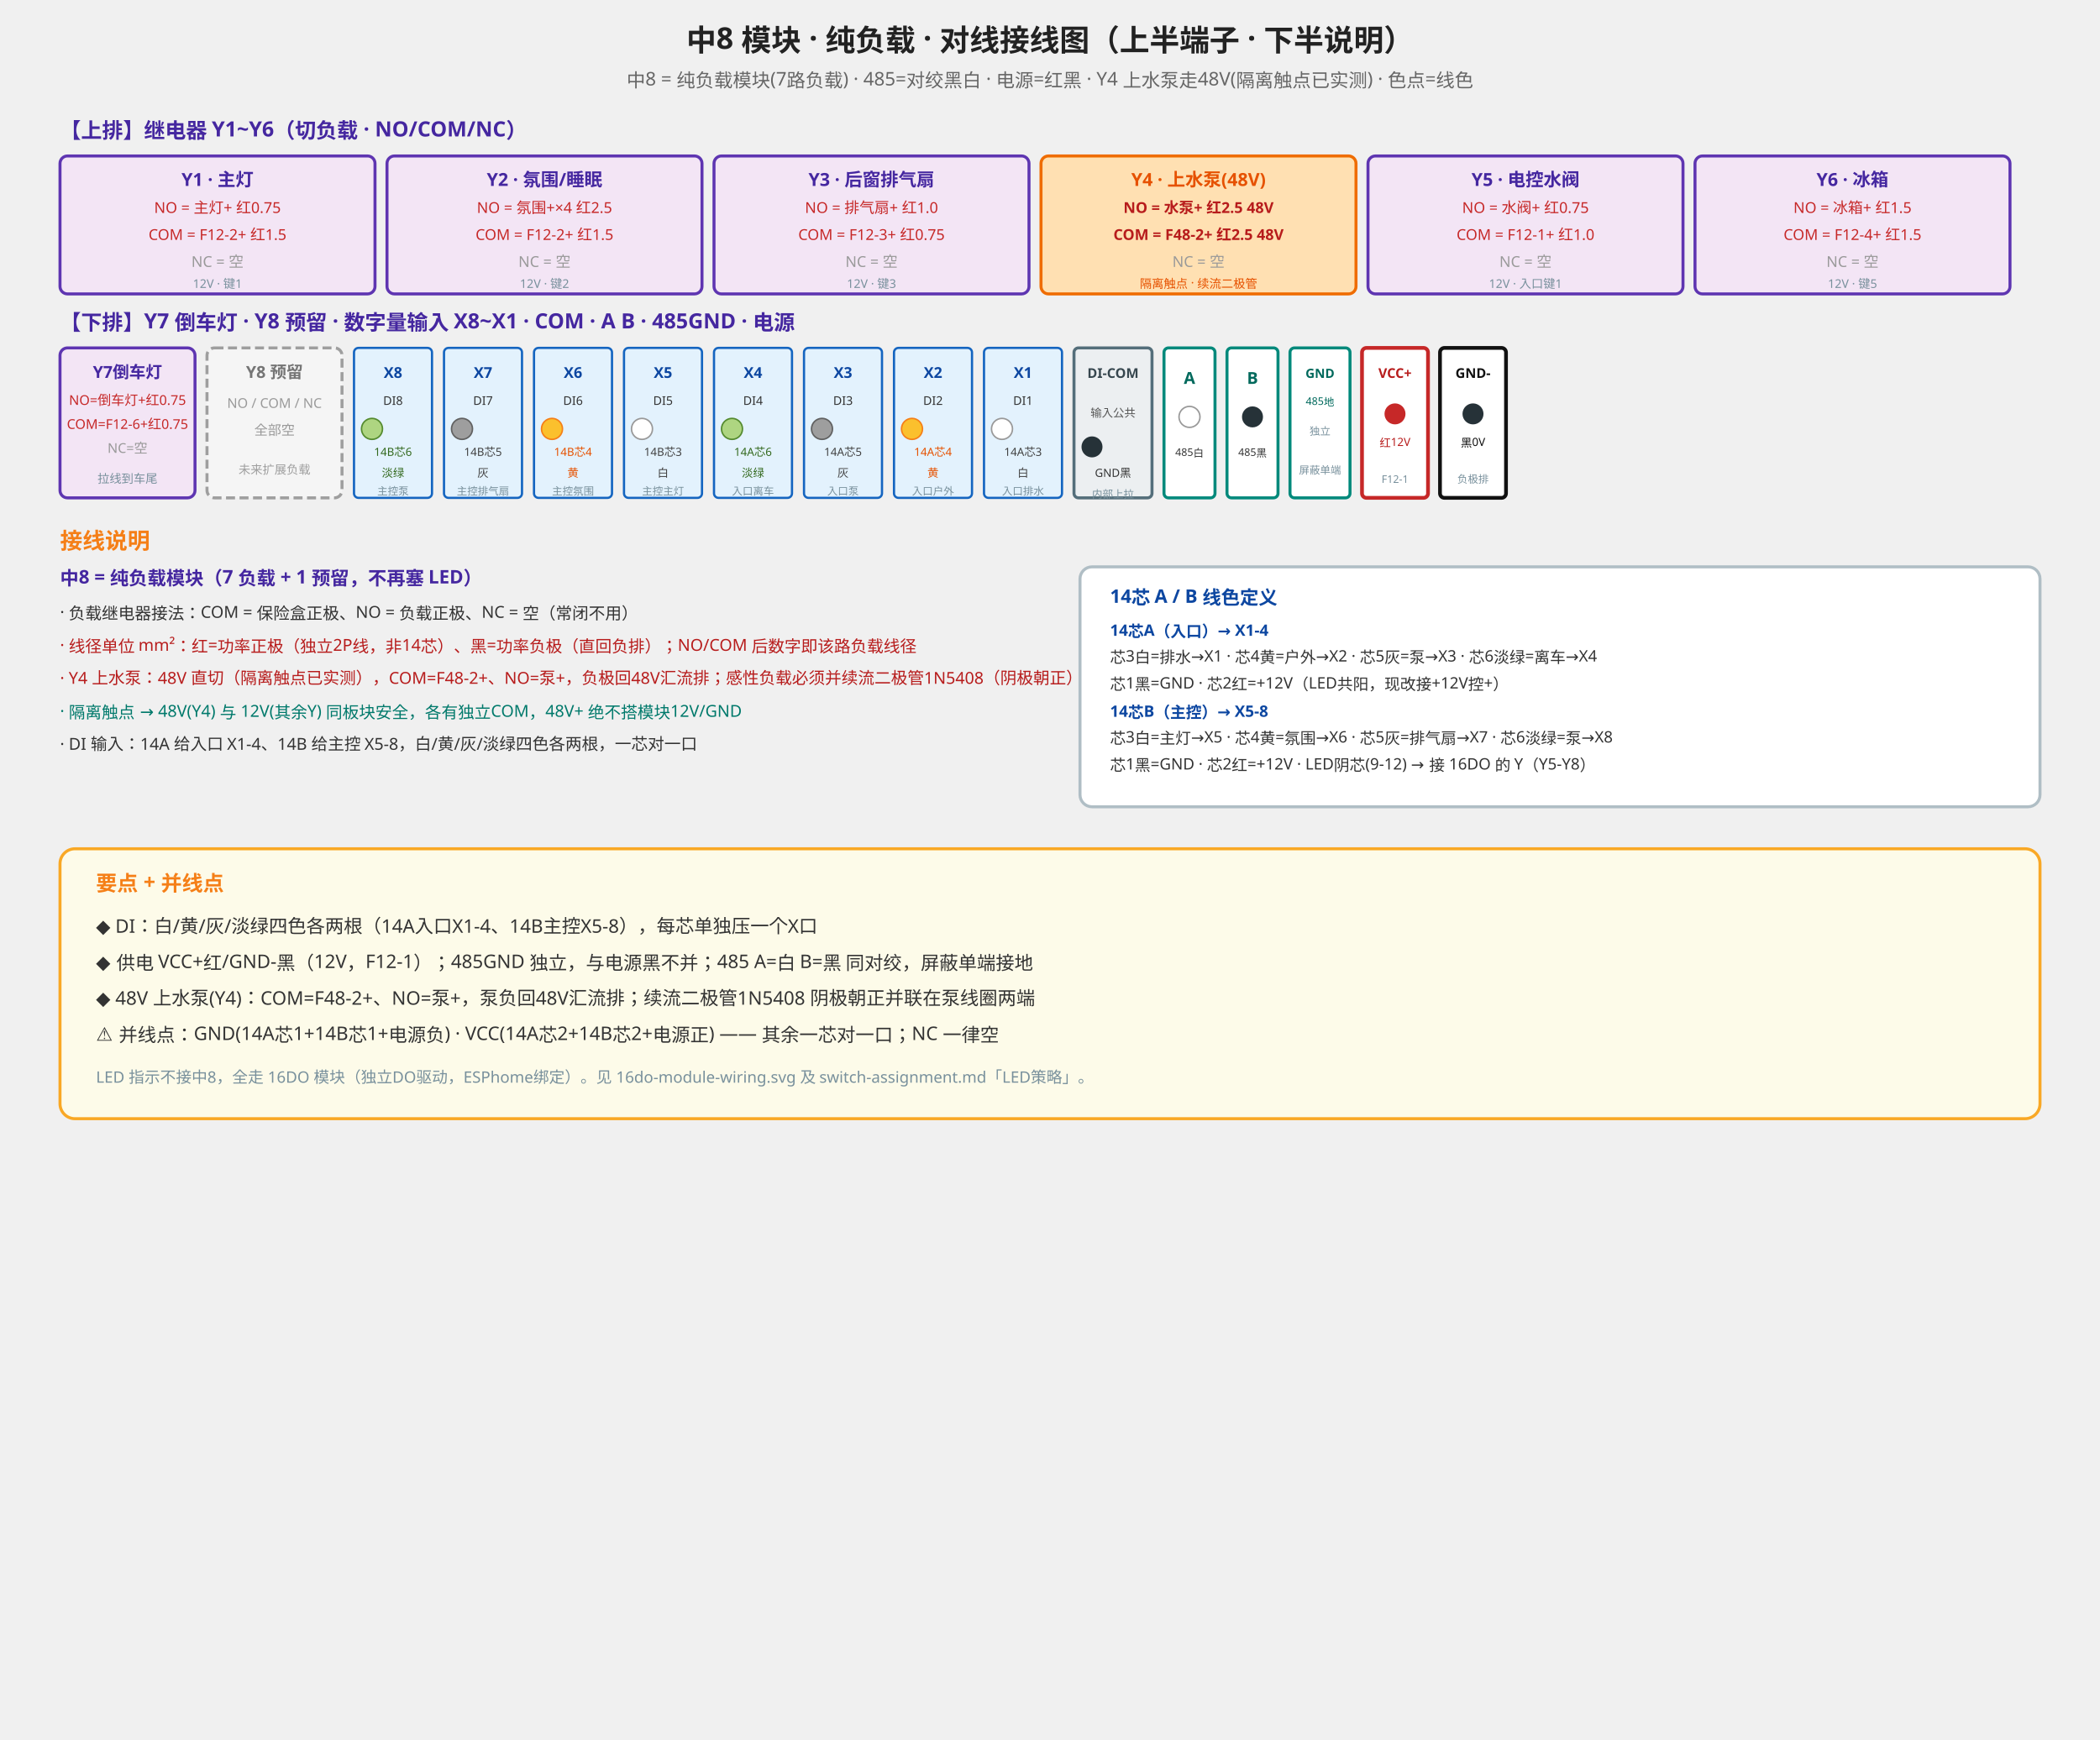
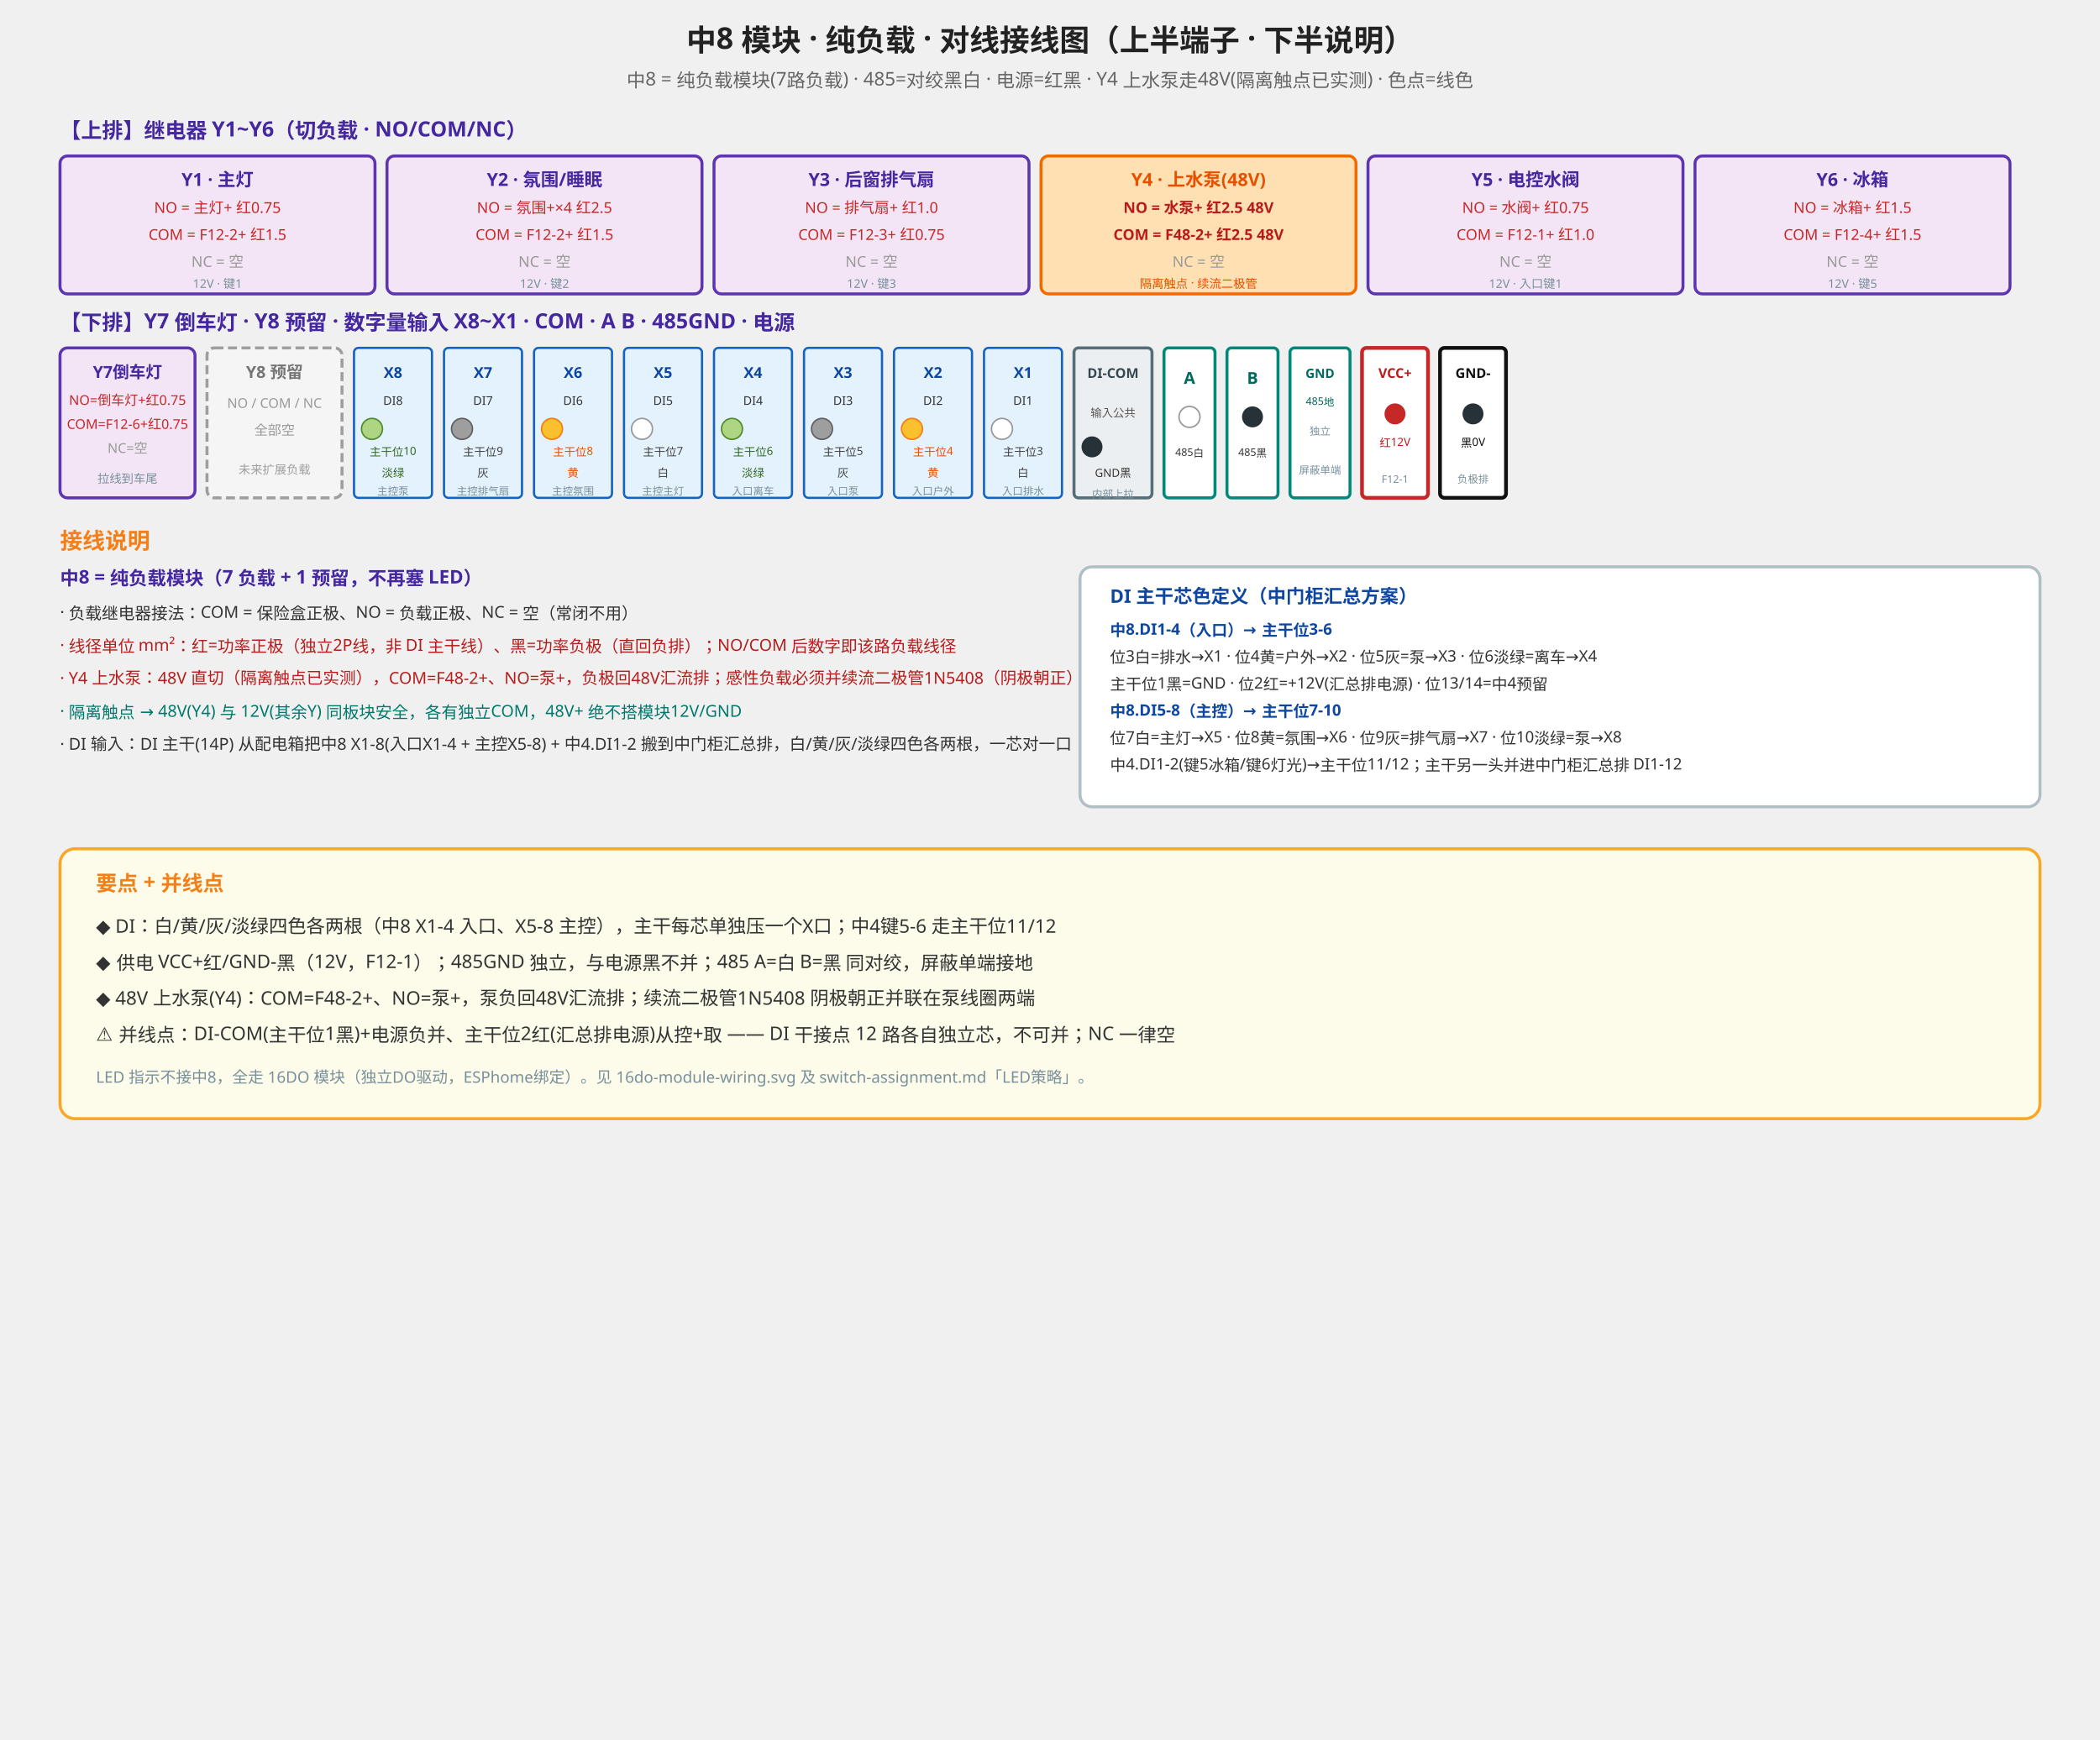
<svg xmlns="http://www.w3.org/2000/svg" viewBox="0 0 1400 1160" width="1400" height="1160" font-family="sans-serif">
  <defs>
    <marker id="arrow" viewBox="0 0 10 10" refX="9" refY="5" markerWidth="7" markerHeight="7" orient="auto-start-reverse">
      <path d="M0,0 L10,5 L0,10 z" fill="#333" />
    </marker>
  </defs>
  <text x="700" y="34" text-anchor="middle" font-size="20" font-weight="bold" fill="#222">中8 模块 · 纯负载 · 对线接线图（上半端子 · 下半说明）</text>
  <text x="700" y="58" text-anchor="middle" font-size="12.5" fill="#666">中8 = 纯负载模块(7路负载) · 485=对绞黑白 · 电源=红黑 · Y4 上水泵走48V(隔离触点已实测) · 色点=线色</text>
  <text x="40" y="92" font-size="14" font-weight="bold" fill="#4527a0">【上排】继电器 Y1~Y6（切负载 · NO/COM/NC）</text>
  <g font-size="10" text-anchor="middle">
    <rect x="40" y="104" width="210" height="92" rx="5" fill="#f3e5f5" stroke="#5e35b1" stroke-width="2" />
    <text x="145" y="124" font-size="12" font-weight="bold" fill="#4527a0">Y1 · 主灯</text>
    <text x="145" y="142" fill="#c62828">NO = 主灯+ 红0.75</text>
    <text x="145" y="160" fill="#c62828">COM = F12-2+ 红1.5</text>
    <text x="145" y="178" fill="#999">NC = 空</text>
    <text x="145" y="192" font-size="8" fill="#78909c">12V · 键1</text>
    <rect x="258" y="104" width="210" height="92" rx="5" fill="#f3e5f5" stroke="#5e35b1" stroke-width="2" />
    <text x="363" y="124" font-size="12" font-weight="bold" fill="#4527a0">Y2 · 氛围/睡眠</text>
    <text x="363" y="142" fill="#c62828">NO = 氛围+×4 红2.5</text>
    <text x="363" y="160" fill="#c62828">COM = F12-2+ 红1.5</text>
    <text x="363" y="178" fill="#999">NC = 空</text>
    <text x="363" y="192" font-size="8" fill="#78909c">12V · 键2</text>
    <rect x="476" y="104" width="210" height="92" rx="5" fill="#f3e5f5" stroke="#5e35b1" stroke-width="2" />
    <text x="581" y="124" font-size="12" font-weight="bold" fill="#4527a0">Y3 · 后窗排气扇</text>
    <text x="581" y="142" fill="#c62828">NO = 排气扇+ 红1.0</text>
    <text x="581" y="160" fill="#c62828">COM = F12-3+ 红0.75</text>
    <text x="581" y="178" fill="#999">NC = 空</text>
    <text x="581" y="192" font-size="8" fill="#78909c">12V · 键3</text>
    <rect x="694" y="104" width="210" height="92" rx="5" fill="#ffe0b2" stroke="#ef6c00" stroke-width="2" />
    <text x="799" y="124" font-size="12" font-weight="bold" fill="#e65100">Y4 · 上水泵(48V)</text>
    <text x="799" y="142" fill="#b71c1c" font-weight="bold">NO = 水泵+ 红2.5 48V</text>
    <text x="799" y="160" fill="#b71c1c" font-weight="bold">COM = F48-2+ 红2.5 48V</text>
    <text x="799" y="178" fill="#999">NC = 空</text>
    <text x="799" y="192" font-size="8" fill="#e65100">隔离触点 · 续流二极管</text>
    <rect x="912" y="104" width="210" height="92" rx="5" fill="#f3e5f5" stroke="#5e35b1" stroke-width="2" />
    <text x="1017" y="124" font-size="12" font-weight="bold" fill="#4527a0">Y5 · 电控水阀</text>
    <text x="1017" y="142" fill="#c62828">NO = 水阀+ 红0.75</text>
    <text x="1017" y="160" fill="#c62828">COM = F12-1+ 红1.0</text>
    <text x="1017" y="178" fill="#999">NC = 空</text>
    <text x="1017" y="192" font-size="8" fill="#78909c">12V · 入口键1</text>
    <rect x="1130" y="104" width="210" height="92" rx="5" fill="#f3e5f5" stroke="#5e35b1" stroke-width="2" />
    <text x="1235" y="124" font-size="12" font-weight="bold" fill="#4527a0">Y6 · 冰箱</text>
    <text x="1235" y="142" fill="#c62828">NO = 冰箱+ 红1.5</text>
    <text x="1235" y="160" fill="#c62828">COM = F12-4+ 红1.5</text>
    <text x="1235" y="178" fill="#999">NC = 空</text>
    <text x="1235" y="192" font-size="8" fill="#78909c">12V · 键5</text>
  </g>
  <text x="40" y="220" font-size="14" font-weight="bold" fill="#4527a0">【下排】Y7 倒车灯 · Y8 预留 · 数字量输入 X8~X1 · COM · A B · 485GND · 电源</text>
  <g font-size="9" text-anchor="middle">
    <rect x="40" y="232" width="90" height="100" rx="5" fill="#f3e5f5" stroke="#5e35b1" stroke-width="2" />
    <text x="85" y="252" font-size="11" font-weight="bold" fill="#4527a0">Y7倒车灯</text>
    <text x="85" y="270" fill="#c62828">NO=倒车灯+红0.75</text>
    <text x="85" y="286" fill="#c62828">COM=F12-6+红0.75</text>
    <text x="85" y="302" fill="#999">NC=空</text>
    <text x="85" y="322" font-size="8" fill="#78909c">拉线到车尾</text>
    <rect x="138" y="232" width="90" height="100" rx="5" fill="#f5f5f5" stroke="#9e9e9e" stroke-width="2" stroke-dasharray="6,3" />
    <text x="183" y="252" font-size="11" font-weight="bold" fill="#757575">Y8 预留</text>
    <text x="183" y="272" fill="#999">NO / COM / NC</text>
    <text x="183" y="290" fill="#999">全部空</text>
    <text x="183" y="316" font-size="8" fill="#9e9e9e">未来扩展负载</text>
    <rect x="236" y="232" width="52" height="100" rx="3" fill="#e3f2fd" stroke="#1565c0" stroke-width="1.5" />
    <text x="262" y="252" font-size="10" font-weight="bold" fill="#0d47a1">X8</text>
    <text x="262" y="270" font-size="8" fill="#333">DI8</text>
    <circle cx="248" cy="286" r="7" fill="#aed581" stroke="#558b2f" />
-     <text x="262" y="304" font-size="7.5" fill="#33691e">14B芯6</text>
+     <text x="262" y="304" font-size="7.5" fill="#33691e">主干位10</text>
    <text x="262" y="318" font-size="7.5" fill="#33691e">淡绿</text>
    <text x="262" y="330" font-size="7" fill="#78909c">主控泵</text>
    <rect x="296" y="232" width="52" height="100" rx="3" fill="#e3f2fd" stroke="#1565c0" stroke-width="1.5" />
    <text x="322" y="252" font-size="10" font-weight="bold" fill="#0d47a1">X7</text>
    <text x="322" y="270" font-size="8" fill="#333">DI7</text>
    <circle cx="308" cy="286" r="7" fill="#9e9e9e" stroke="#616161" />
-     <text x="322" y="304" font-size="7.5" fill="#424242">14B芯5</text>
+     <text x="322" y="304" font-size="7.5" fill="#424242">主干位9</text>
    <text x="322" y="318" font-size="7.5" fill="#424242">灰</text>
    <text x="322" y="330" font-size="7" fill="#78909c">主控排气扇</text>
    <rect x="356" y="232" width="52" height="100" rx="3" fill="#e3f2fd" stroke="#1565c0" stroke-width="1.5" />
    <text x="382" y="252" font-size="10" font-weight="bold" fill="#0d47a1">X6</text>
    <text x="382" y="270" font-size="8" fill="#333">DI6</text>
    <circle cx="368" cy="286" r="7" fill="#fbc02d" stroke="#f57f17" />
-     <text x="382" y="304" font-size="7.5" fill="#e65100">14B芯4</text>
+     <text x="382" y="304" font-size="7.5" fill="#e65100">主干位8</text>
    <text x="382" y="318" font-size="7.5" fill="#e65100">黄</text>
    <text x="382" y="330" font-size="7" fill="#78909c">主控氛围</text>
    <rect x="416" y="232" width="52" height="100" rx="3" fill="#e3f2fd" stroke="#1565c0" stroke-width="1.5" />
    <text x="442" y="252" font-size="10" font-weight="bold" fill="#0d47a1">X5</text>
    <text x="442" y="270" font-size="8" fill="#333">DI5</text>
    <circle cx="428" cy="286" r="7" fill="#ffffff" stroke="#999" />
-     <text x="442" y="304" font-size="7.5" fill="#424242">14B芯3</text>
+     <text x="442" y="304" font-size="7.5" fill="#424242">主干位7</text>
    <text x="442" y="318" font-size="7.5" fill="#424242">白</text>
    <text x="442" y="330" font-size="7" fill="#78909c">主控主灯</text>
    <rect x="476" y="232" width="52" height="100" rx="3" fill="#e3f2fd" stroke="#1565c0" stroke-width="1.5" />
    <text x="502" y="252" font-size="10" font-weight="bold" fill="#0d47a1">X4</text>
    <text x="502" y="270" font-size="8" fill="#333">DI4</text>
    <circle cx="488" cy="286" r="7" fill="#aed581" stroke="#558b2f" />
-     <text x="502" y="304" font-size="7.5" fill="#33691e">14A芯6</text>
+     <text x="502" y="304" font-size="7.5" fill="#33691e">主干位6</text>
    <text x="502" y="318" font-size="7.5" fill="#33691e">淡绿</text>
    <text x="502" y="330" font-size="7" fill="#78909c">入口离车</text>
    <rect x="536" y="232" width="52" height="100" rx="3" fill="#e3f2fd" stroke="#1565c0" stroke-width="1.5" />
    <text x="562" y="252" font-size="10" font-weight="bold" fill="#0d47a1">X3</text>
    <text x="562" y="270" font-size="8" fill="#333">DI3</text>
    <circle cx="548" cy="286" r="7" fill="#9e9e9e" stroke="#616161" />
-     <text x="562" y="304" font-size="7.5" fill="#424242">14A芯5</text>
+     <text x="562" y="304" font-size="7.5" fill="#424242">主干位5</text>
    <text x="562" y="318" font-size="7.5" fill="#424242">灰</text>
    <text x="562" y="330" font-size="7" fill="#78909c">入口泵</text>
    <rect x="596" y="232" width="52" height="100" rx="3" fill="#e3f2fd" stroke="#1565c0" stroke-width="1.5" />
    <text x="622" y="252" font-size="10" font-weight="bold" fill="#0d47a1">X2</text>
    <text x="622" y="270" font-size="8" fill="#333">DI2</text>
    <circle cx="608" cy="286" r="7" fill="#fbc02d" stroke="#f57f17" />
-     <text x="622" y="304" font-size="7.5" fill="#e65100">14A芯4</text>
+     <text x="622" y="304" font-size="7.5" fill="#e65100">主干位4</text>
    <text x="622" y="318" font-size="7.5" fill="#e65100">黄</text>
    <text x="622" y="330" font-size="7" fill="#78909c">入口户外</text>
    <rect x="656" y="232" width="52" height="100" rx="3" fill="#e3f2fd" stroke="#1565c0" stroke-width="1.5" />
    <text x="682" y="252" font-size="10" font-weight="bold" fill="#0d47a1">X1</text>
    <text x="682" y="270" font-size="8" fill="#333">DI1</text>
    <circle cx="668" cy="286" r="7" fill="#ffffff" stroke="#999" />
-     <text x="682" y="304" font-size="7.5" fill="#424242">14A芯3</text>
+     <text x="682" y="304" font-size="7.5" fill="#424242">主干位3</text>
    <text x="682" y="318" font-size="7.5" fill="#424242">白</text>
    <text x="682" y="330" font-size="7" fill="#78909c">入口排水</text>
    <rect x="716" y="232" width="52" height="100" rx="3" fill="#eceff1" stroke="#546e7a" stroke-width="2" />
    <text x="742" y="252" font-size="9" font-weight="bold" fill="#37474f">DI-COM</text>
    <text x="742" y="278" font-size="7.5" fill="#555">输入公共</text>
    <circle cx="728" cy="298" r="7" fill="#263238" />
    <text x="742" y="318" font-size="7.5" fill="#333">GND黑</text>
    <text x="742" y="332" font-size="7" fill="#78909c">内部上拉</text>
    <rect x="776" y="232" width="34" height="100" rx="3" fill="#fff" stroke="#00897b" stroke-width="2" />
    <text x="793" y="256" font-size="11" font-weight="bold" fill="#00695c">A</text>
    <circle cx="793" cy="278" r="7" fill="#ffffff" stroke="#999" />
    <text x="793" y="304" font-size="7" fill="#333">485白</text>
    <rect x="818" y="232" width="34" height="100" rx="3" fill="#fff" stroke="#00897b" stroke-width="2" />
    <text x="835" y="256" font-size="11" font-weight="bold" fill="#00695c">B</text>
    <circle cx="835" cy="278" r="7" fill="#263238" />
    <text x="835" y="304" font-size="7" fill="#333">485黑</text>
    <rect x="860" y="232" width="40" height="100" rx="3" fill="#fff" stroke="#00897b" stroke-width="2" />
    <text x="880" y="252" font-size="8.5" font-weight="bold" fill="#00695c">GND</text>
    <text x="880" y="270" font-size="7" fill="#00695c">485地</text>
    <text x="880" y="290" font-size="7" fill="#78909c">独立</text>
    <text x="880" y="316" font-size="7" fill="#78909c">屏蔽单端</text>
    <rect x="908" y="232" width="44" height="100" rx="3" fill="#fff" stroke="#c62828" stroke-width="2.5" />
    <text x="930" y="252" font-size="9" font-weight="bold" fill="#b71c1c">VCC+</text>
    <circle cx="930" cy="276" r="7" fill="#c62828" />
    <text x="930" y="298" font-size="7.5" fill="#b71c1c">红12V</text>
    <text x="930" y="322" font-size="7" fill="#78909c">F12-1</text>
    <rect x="960" y="232" width="44" height="100" rx="3" fill="#fff" stroke="#111" stroke-width="2.5" />
    <text x="982" y="252" font-size="9" font-weight="bold" fill="#111">GND-</text>
    <circle cx="982" cy="276" r="7" fill="#263238" />
    <text x="982" y="298" font-size="7.5" fill="#111">黑0V</text>
    <text x="982" y="322" font-size="7" fill="#78909c">负极排</text>
  </g>
  <text x="40" y="366" font-size="15" font-weight="bold" fill="#f57f17">接线说明</text>
  <g font-size="11" fill="#333">
    <text x="40" y="390" font-size="12.5" font-weight="bold" fill="#4527a0">中8 = 纯负载模块（7 负载 + 1 预留，不再塞 LED）</text>
    <text x="40" y="412">· 负载继电器接法：COM = 保险盒正极、NO = 负载正极、NC = 空（常闭不用）</text>
-     <text x="40" y="434" fill="#b71c1c">· 线径单位 mm²：红=功率正极（独立2P线，非14芯）、黑=功率负极（直回负排）；NO/COM 后数字即该路负载线径</text>
+     <text x="40" y="434" fill="#b71c1c">· 线径单位 mm²：红=功率正极（独立2P线，非 DI 主干线）、黑=功率负极（直回负排）；NO/COM 后数字即该路负载线径</text>
    <text x="40" y="456" fill="#b71c1c">· Y4 上水泵：48V 直切（隔离触点已实测），COM=F48-2+、NO=泵+，负极回48V汇流排；感性负载必须并续流二极管1N5408（阴极朝正）</text>
    <text x="40" y="478" fill="#00796b">· 隔离触点 → 48V(Y4) 与 12V(其余Y) 同板块安全，各有独立COM，48V+ 绝不搭模块12V/GND</text>
-     <text x="40" y="500">· DI 输入：14A 给入口 X1-4、14B 给主控 X5-8，白/黄/灰/淡绿四色各两根，一芯对一口</text>
+     <text x="40" y="500">· DI 输入：DI 主干(14P) 从配电箱把中8 X1-8(入口X1-4 + 主控X5-8) + 中4.DI1-2 搬到中门柜汇总排，白/黄/灰/淡绿四色各两根，一芯对一口</text>
  </g>
  <rect x="720" y="378" width="640" height="160" rx="8" fill="#ffffff" stroke="#b0bec5" stroke-width="2" />
-   <text x="740" y="402" font-size="12.5" font-weight="bold" fill="#0d47a1">14芯 A / B 线色定义</text>
+   <text x="740" y="402" font-size="12.5" font-weight="bold" fill="#0d47a1">DI 主干芯色定义（中门柜汇总方案）</text>
  <g font-size="10.5" fill="#333">
-     <text x="740" y="424" font-weight="bold" fill="#0d47a1">14芯A（入口）→ X1-4</text>
-     <text x="740" y="442">芯3白=排水→X1 · 芯4黄=户外→X2 · 芯5灰=泵→X3 · 芯6淡绿=离车→X4</text>
-     <text x="740" y="460">芯1黑=GND · 芯2红=+12V（LED共阳，现改接+12V控+）</text>
-     <text x="740" y="478" font-weight="bold" fill="#0d47a1">14芯B（主控）→ X5-8</text>
-     <text x="740" y="496">芯3白=主灯→X5 · 芯4黄=氛围→X6 · 芯5灰=排气扇→X7 · 芯6淡绿=泵→X8</text>
-     <text x="740" y="514">芯1黑=GND · 芯2红=+12V · LED阴芯(9-12) → 接 16DO 的 Y（Y5-Y8）</text>
+     <text x="740" y="424" font-weight="bold" fill="#0d47a1">中8.DI1-4（入口）→ 主干位3-6</text>
+     <text x="740" y="442">位3白=排水→X1 · 位4黄=户外→X2 · 位5灰=泵→X3 · 位6淡绿=离车→X4</text>
+     <text x="740" y="460">主干位1黑=GND · 位2红=+12V(汇总排电源) · 位13/14=中4预留</text>
+     <text x="740" y="478" font-weight="bold" fill="#0d47a1">中8.DI5-8（主控）→ 主干位7-10</text>
+     <text x="740" y="496">位7白=主灯→X5 · 位8黄=氛围→X6 · 位9灰=排气扇→X7 · 位10淡绿=泵→X8</text>
+     <text x="740" y="514">中4.DI1-2(键5冰箱/键6灯光)→主干位11/12；主干另一头并进中门柜汇总排 DI1-12</text>
  </g>
  <rect x="40" y="566" width="1320" height="180" rx="10" fill="#fffde7" fill-opacity="0.85" stroke="#f9a825" stroke-width="2" />
  <text x="64" y="594" font-size="14" font-weight="bold" fill="#f57f17">要点 + 并线点</text>
-   <text x="64" y="622" font-size="12.5" fill="#333">◆ DI：白/黄/灰/淡绿四色各两根（14A入口X1-4、14B主控X5-8），每芯单独压一个X口</text>
+   <text x="64" y="622" font-size="12.5" fill="#333">◆ DI：白/黄/灰/淡绿四色各两根（中8 X1-4 入口、X5-8 主控），主干每芯单独压一个X口；中4键5-6 走主干位11/12</text>
  <text x="64" y="646" font-size="12.5" fill="#333">◆ 供电 VCC+红/GND-黑（12V，F12-1）；485GND 独立，与电源黑不并；485 A=白 B=黑 同对绞，屏蔽单端接地</text>
  <text x="64" y="670" font-size="12.5" fill="#333">◆ 48V 上水泵(Y4)：COM=F48-2+、NO=泵+，泵负回48V汇流排；续流二极管1N5408 阴极朝正并联在泵线圈两端</text>
-   <text x="64" y="694" font-size="12.5" fill="#333">⚠ 并线点：GND(14A芯1+14B芯1+电源负) · VCC(14A芯2+14B芯2+电源正) —— 其余一芯对一口；NC 一律空</text>
+   <text x="64" y="694" font-size="12.5" fill="#333">⚠ 并线点：DI-COM(主干位1黑)+电源负并、主干位2红(汇总排电源)从控+取 —— DI 干接点 12 路各自独立芯，不可并；NC 一律空</text>
  <text x="64" y="722" font-size="10.5" fill="#78909c">LED 指示不接中8，全走 16DO 模块（独立DO驱动，ESPhome绑定）。见 16do-module-wiring.svg 及 switch-assignment.md「LED策略」。</text>
</svg>
